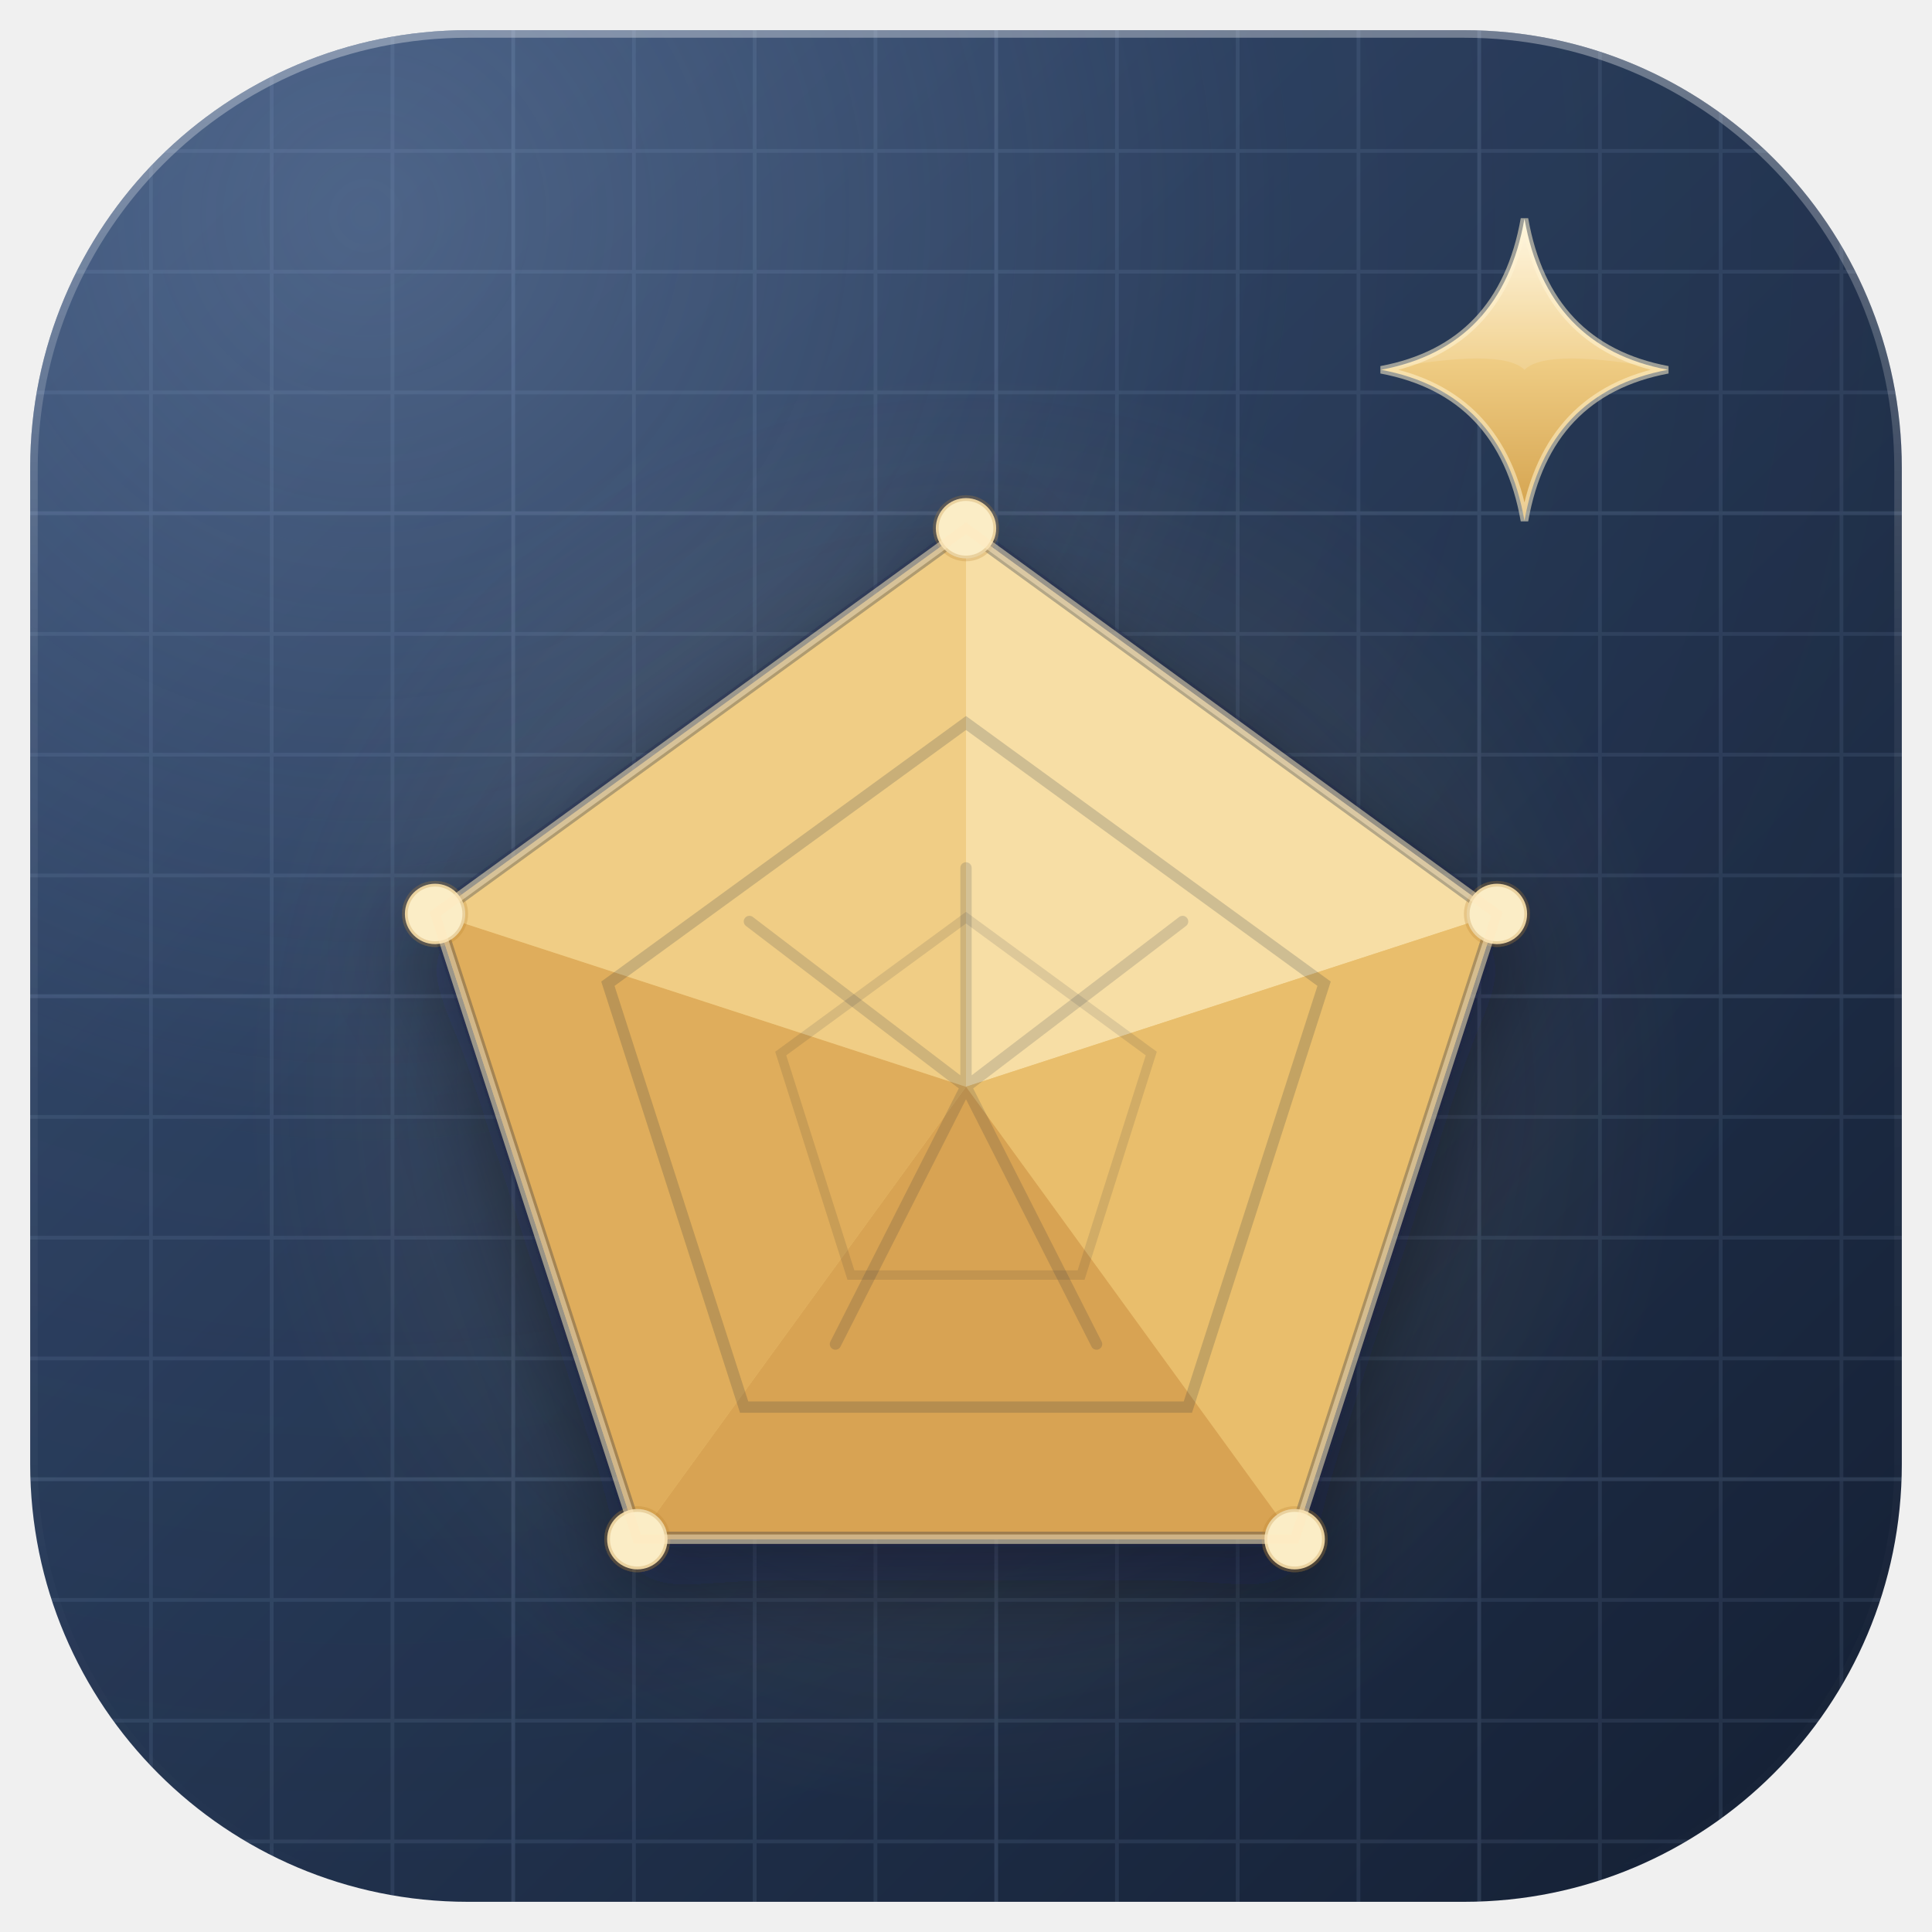
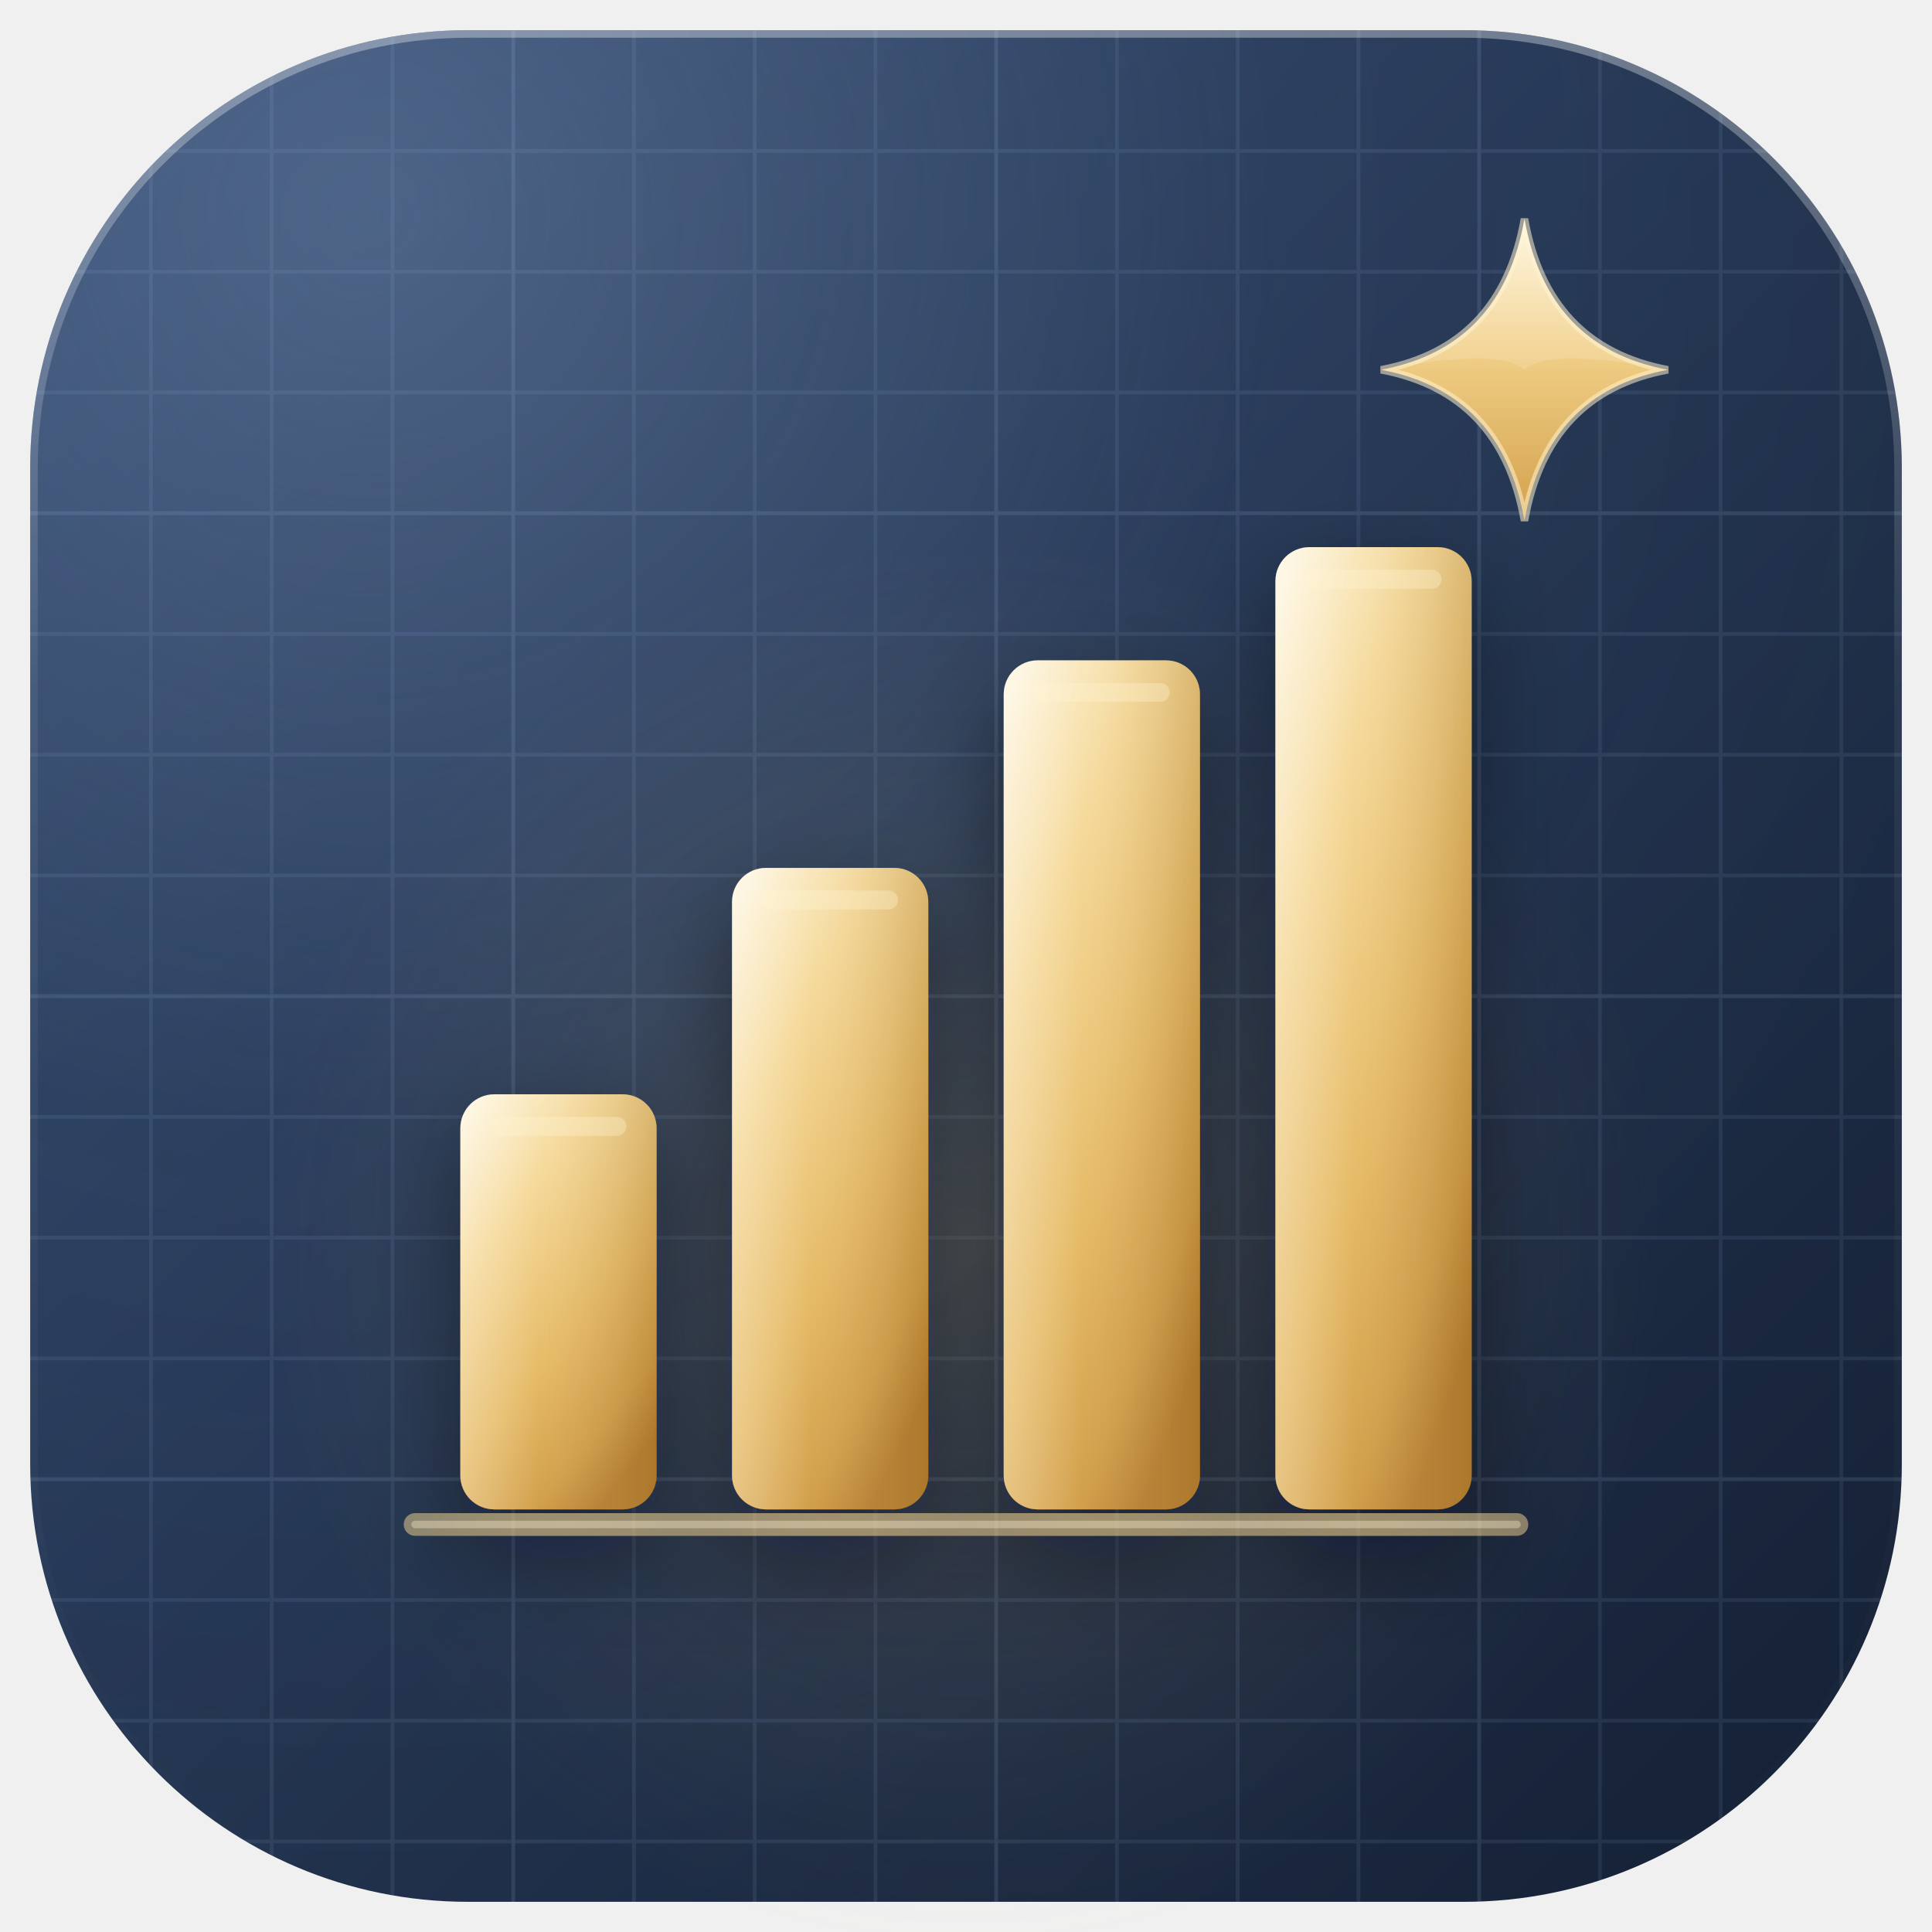
<svg xmlns="http://www.w3.org/2000/svg" width="512" height="512" viewBox="0 0 512 512">
  <defs>
    <linearGradient id="bg" x1="0" y1="0" x2="1" y2="1">
      <stop offset="0" stop-color="#334A70" />
      <stop offset="0.45" stop-color="#243653" />
      <stop offset="1" stop-color="#141F33" />
    </linearGradient>
    <radialGradient id="sheen" cx="0.18" cy="0.1" r="0.9">
      <stop offset="0" stop-color="#9DB7DC" stop-opacity="0.28" />
      <stop offset="0.55" stop-color="#9DB7DC" stop-opacity="0.04" />
      <stop offset="1" stop-color="#9DB7DC" stop-opacity="0" />
    </radialGradient>
    <linearGradient id="rim" x1="0" y1="0" x2="0" y2="1">
      <stop offset="0" stop-color="#FFFFFF" stop-opacity="0.34" />
      <stop offset="0.35" stop-color="#FFFFFF" stop-opacity="0.06" />
      <stop offset="1" stop-color="#FFFFFF" stop-opacity="0" />
    </linearGradient>
+     <linearGradient id="barGold" x1="0.1" y1="0" x2="0.7" y2="1">
+       <stop offset="0" stop-color="#FDF4DB" />
+       <stop offset="0.28" stop-color="#F5D897" />
+       <stop offset="0.62" stop-color="#E5B963" />
+       <stop offset="0.86" stop-color="#D19D47" />
+       <stop offset="1" stop-color="#B8802F" />
+     </linearGradient>
+     <linearGradient id="barEdge" x1="0" y1="0" x2="1" y2="0">
+       <stop offset="0" stop-color="#FFFFFF" stop-opacity="0.25" />
+       <stop offset="0.4" stop-color="#FFFFFF" stop-opacity="0.03" />
+       <stop offset="1" stop-color="#7A4E12" stop-opacity="0.18" />
+     </linearGradient>
    <linearGradient id="goldSmall" x1="0" y1="0" x2="0" y2="1">
      <stop offset="0" stop-color="#FFF6DE" />
      <stop offset="0.45" stop-color="#F0CE86" />
      <stop offset="1" stop-color="#D3A14C" />
    </linearGradient>
    <radialGradient id="glow" cx="0.5" cy="0.5" r="0.5">
      <stop offset="0" stop-color="#E4B863" stop-opacity="0.2" />
      <stop offset="0.55" stop-color="#E4B863" stop-opacity="0.07" />
      <stop offset="1" stop-color="#E4B863" stop-opacity="0" />
    </radialGradient>
-     <filter id="pshadow" x="-30%" y="-30%" width="160%" height="170%">
-       <feDropShadow dx="0" dy="10" stdDeviation="12" flood-color="#050B18" flood-opacity="0.4" />
+     <filter id="bshadow" x="-30%" y="-30%" width="160%" height="170%">
+       <feDropShadow dx="0" dy="10" stdDeviation="12" flood-color="#050B18" flood-opacity="0.42" />
    </filter>
    <clipPath id="tile">
      <rect x="8" y="8" width="496" height="496" rx="116" />
    </clipPath>
  </defs>
  <rect x="8" y="8" width="496" height="496" rx="116" fill="url(#bg)" />
  <g clip-path="url(#tile)">
    <rect x="8" y="8" width="496" height="496" fill="url(#sheen)" />
    <g stroke="#A8C2E6" stroke-opacity="0.10" stroke-width="1">
      <path d="M40 8V504 M72 8V504 M104 8V504 M136 8V504 M168 8V504 M200 8V504 M232 8V504 M264 8V504 M296 8V504 M328 8V504 M360 8V504 M392 8V504 M424 8V504 M456 8V504 M488 8V504                M8 40H504 M8 72H504 M8 104H504 M8 136H504 M8 168H504 M8 200H504 M8 232H504 M8 264H504 M8 296H504 M8 328H504 M8 360H504 M8 392H504 M8 424H504 M8 456H504 M8 488H504" />
    </g>
    <g stroke="#A8C2E6" stroke-opacity="0.05" stroke-width="1">
      <path d="M136 8V504 M264 8V504 M392 8V504 M8 136H504 M8 264H504 M8 392H504" />
    </g>
  </g>
-   <circle cx="256" cy="290" r="192" fill="url(#glow)" />
-   <g filter="url(#pshadow)">
-     <path d="M256 140 L396.7 242.2 L343.1 407.9 L168.9 407.9 L115.3 242.2 Z" fill="#E8BE6E" />
-     <path d="M256 288 L256 140 L396.7 242.2 Z" fill="#F8E0A8" fill-opacity="0.95" />
-     <path d="M256 288 L396.7 242.2 L343.1 407.9 Z" fill="#E9BE6C" fill-opacity="0.92" />
-     <path d="M256 288 L343.1 407.9 L168.9 407.9 Z" fill="#D6A050" fill-opacity="0.9" />
-     <path d="M256 288 L168.9 407.9 L115.3 242.2 Z" fill="#DEAC59" fill-opacity="0.92" />
-     <path d="M256 288 L115.3 242.2 L256 140 Z" fill="#F1CE87" fill-opacity="0.95" />
-     <g fill="none" stroke="#1A2740" stroke-linecap="round">
-       <path d="M256 140 L396.7 242.2 L343.1 407.9 L168.9 407.9 L115.3 242.2 Z" stroke-opacity="0.30" stroke-width="4" />
-       <path d="M256 191.6 L350.9 260.7 L314.8 372.9 L197.2 372.9 L161.1 260.7 Z" stroke-opacity="0.18" stroke-width="3" />
-       <path d="M256 243.2 L305.1 279.2 L286.5 337.9 L225.5 337.9 L206.9 279.2 Z" stroke-opacity="0.12" stroke-width="2.5" />
-       <path d="M256 288 L256 230 M256 288 L313.4 244.2 M256 288 L290.6 356.2 M256 288 L221.4 356.2 M256 288 L198.6 244.2" stroke-opacity="0.16" stroke-width="3" />
+   <circle cx="256" cy="330" r="186" fill="url(#glow)" />
+   <g filter="url(#bshadow)">
+     <g>
+       <rect x="122" y="290" width="52" height="110" rx="9" fill="url(#barGold)" />
+       <rect x="122" y="290" width="52" height="110" rx="9" fill="url(#barEdge)" />
+       <rect x="194" y="230" width="52" height="170" rx="9" fill="url(#barGold)" />
+       <rect x="194" y="230" width="52" height="170" rx="9" fill="url(#barEdge)" />
+       <rect x="266" y="175" width="52" height="225" rx="9" fill="url(#barGold)" />
+       <rect x="266" y="175" width="52" height="225" rx="9" fill="url(#barEdge)" />
+       <rect x="338" y="145" width="52" height="255" rx="9" fill="url(#barGold)" />
+       <rect x="338" y="145" width="52" height="255" rx="9" fill="url(#barEdge)" />
    </g>
-     <g fill="#FBEDC6" stroke="#B8812E" stroke-opacity="0.25" stroke-width="1.5">
-       <circle cx="256" cy="140" r="8" />
-       <circle cx="396.7" cy="242.2" r="8" />
-       <circle cx="343.1" cy="407.9" r="8" />
-       <circle cx="168.9" cy="407.9" r="8" />
-       <circle cx="115.3" cy="242.2" r="8" />
+     <g fill="#FFF3D2" fill-opacity="0.35">
+       <rect x="130" y="296" width="36" height="5" rx="2.5" />
+       <rect x="202" y="236" width="36" height="5" rx="2.5" />
+       <rect x="274" y="181" width="36" height="5" rx="2.5" />
+       <rect x="346" y="151" width="36" height="5" rx="2.5" />
    </g>
-     <path d="M256 140 L396.7 242.2 L343.1 407.9 L168.9 407.9 L115.3 242.2 Z" fill="none" stroke="#FFEBC0" stroke-opacity="0.5" stroke-width="2.5" />
+     <path d="M110 404 H402" stroke="#F3D391" stroke-opacity="0.5" stroke-width="6" stroke-linecap="round" />
+     <path d="M110 404 H402" stroke="#FFF3D2" stroke-opacity="0.35" stroke-width="2" stroke-linecap="round" />
  </g>
  <path d="M404 58 Q410 92 442 98 Q410 104 404 138 Q398 104 366 98 Q398 92 404 58 Z" fill="url(#goldSmall)" stroke="#FFF1CE" stroke-opacity="0.55" stroke-width="2" />
  <path d="M404 58 Q410 92 442 98 Q410 92 404 98 Q398 92 366 98 Q398 92 404 58 Z" fill="#FFFFFF" fill-opacity="0.14" />
  <rect x="9" y="9" width="494" height="494" rx="115" fill="none" stroke="url(#rim)" stroke-width="2" />
</svg>
